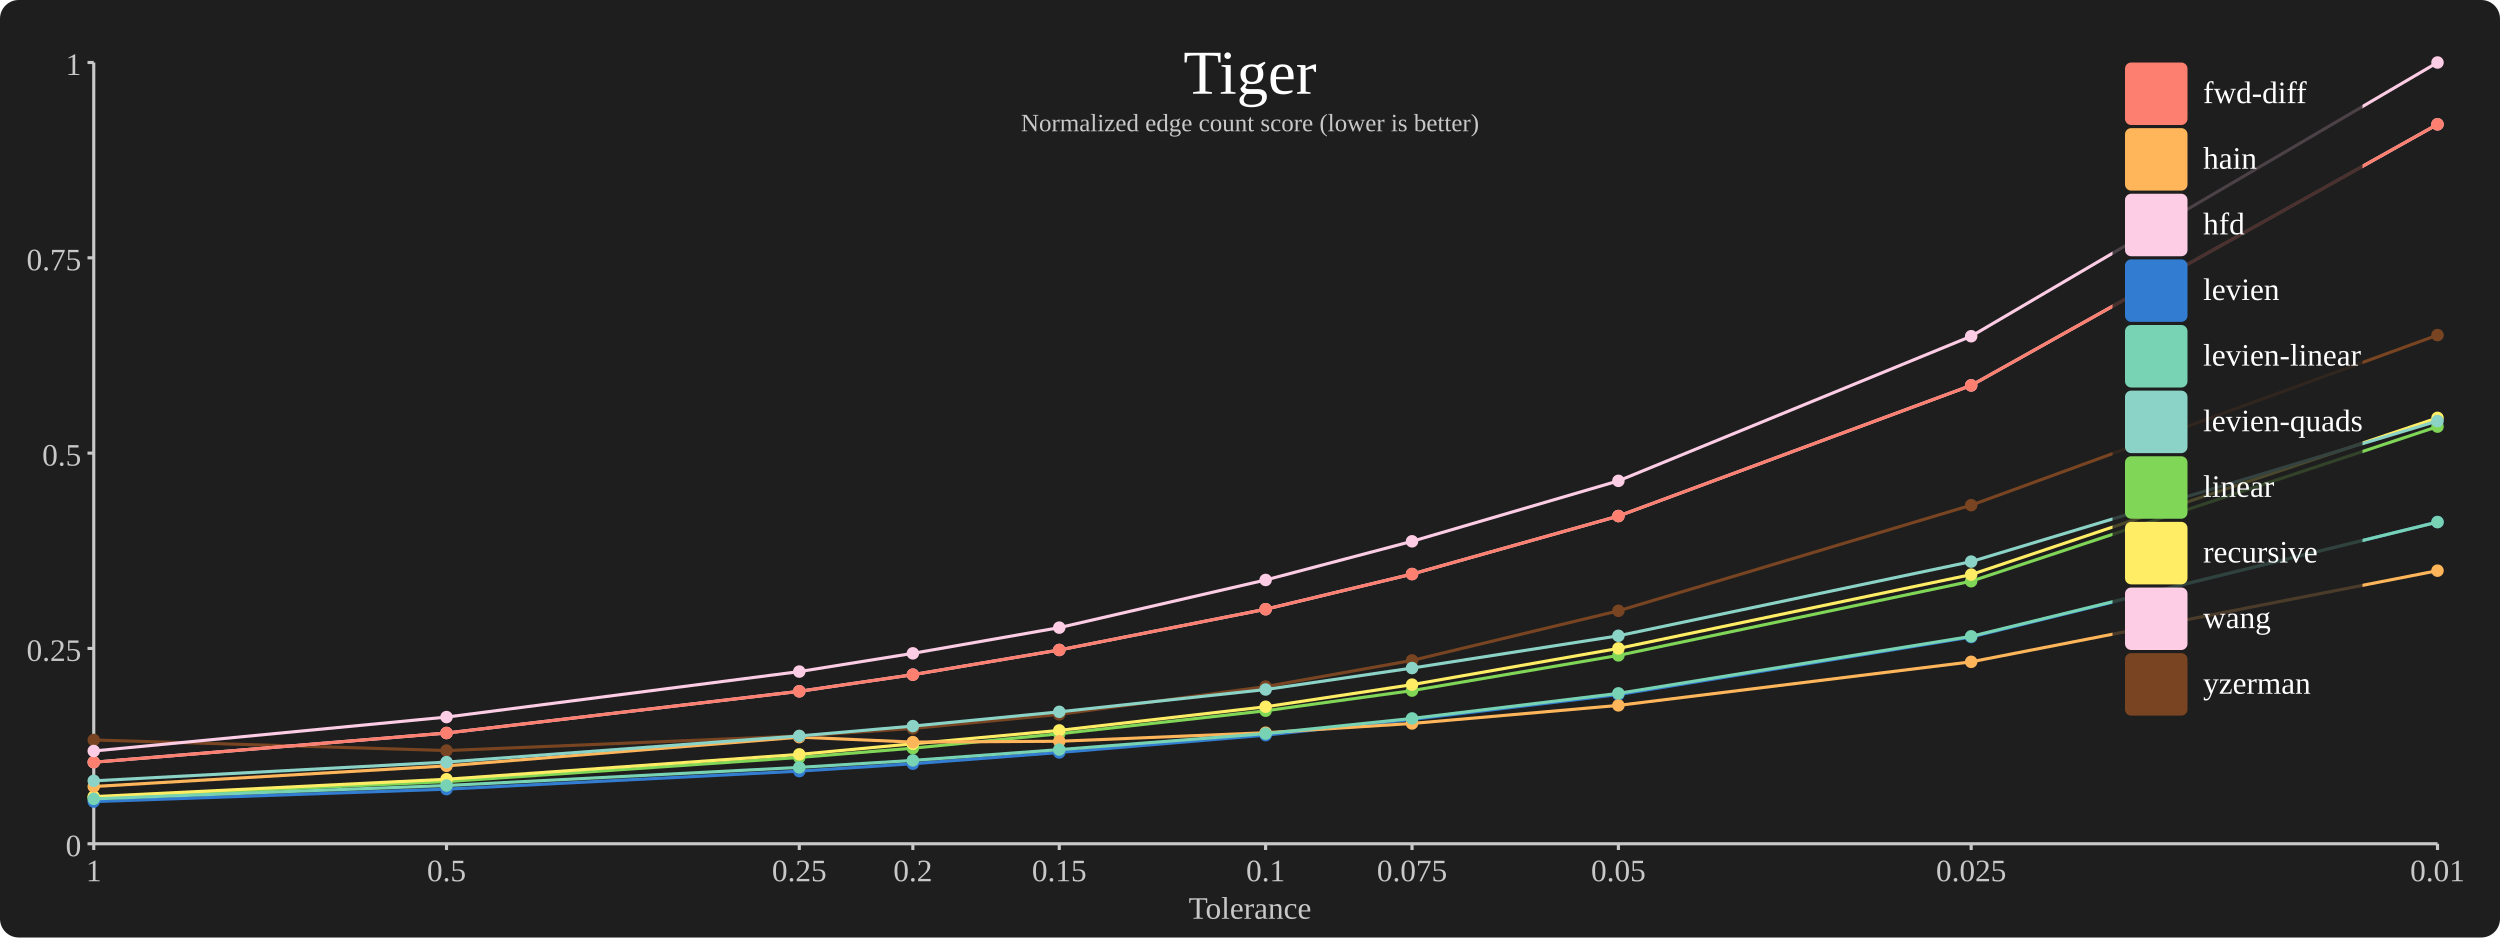
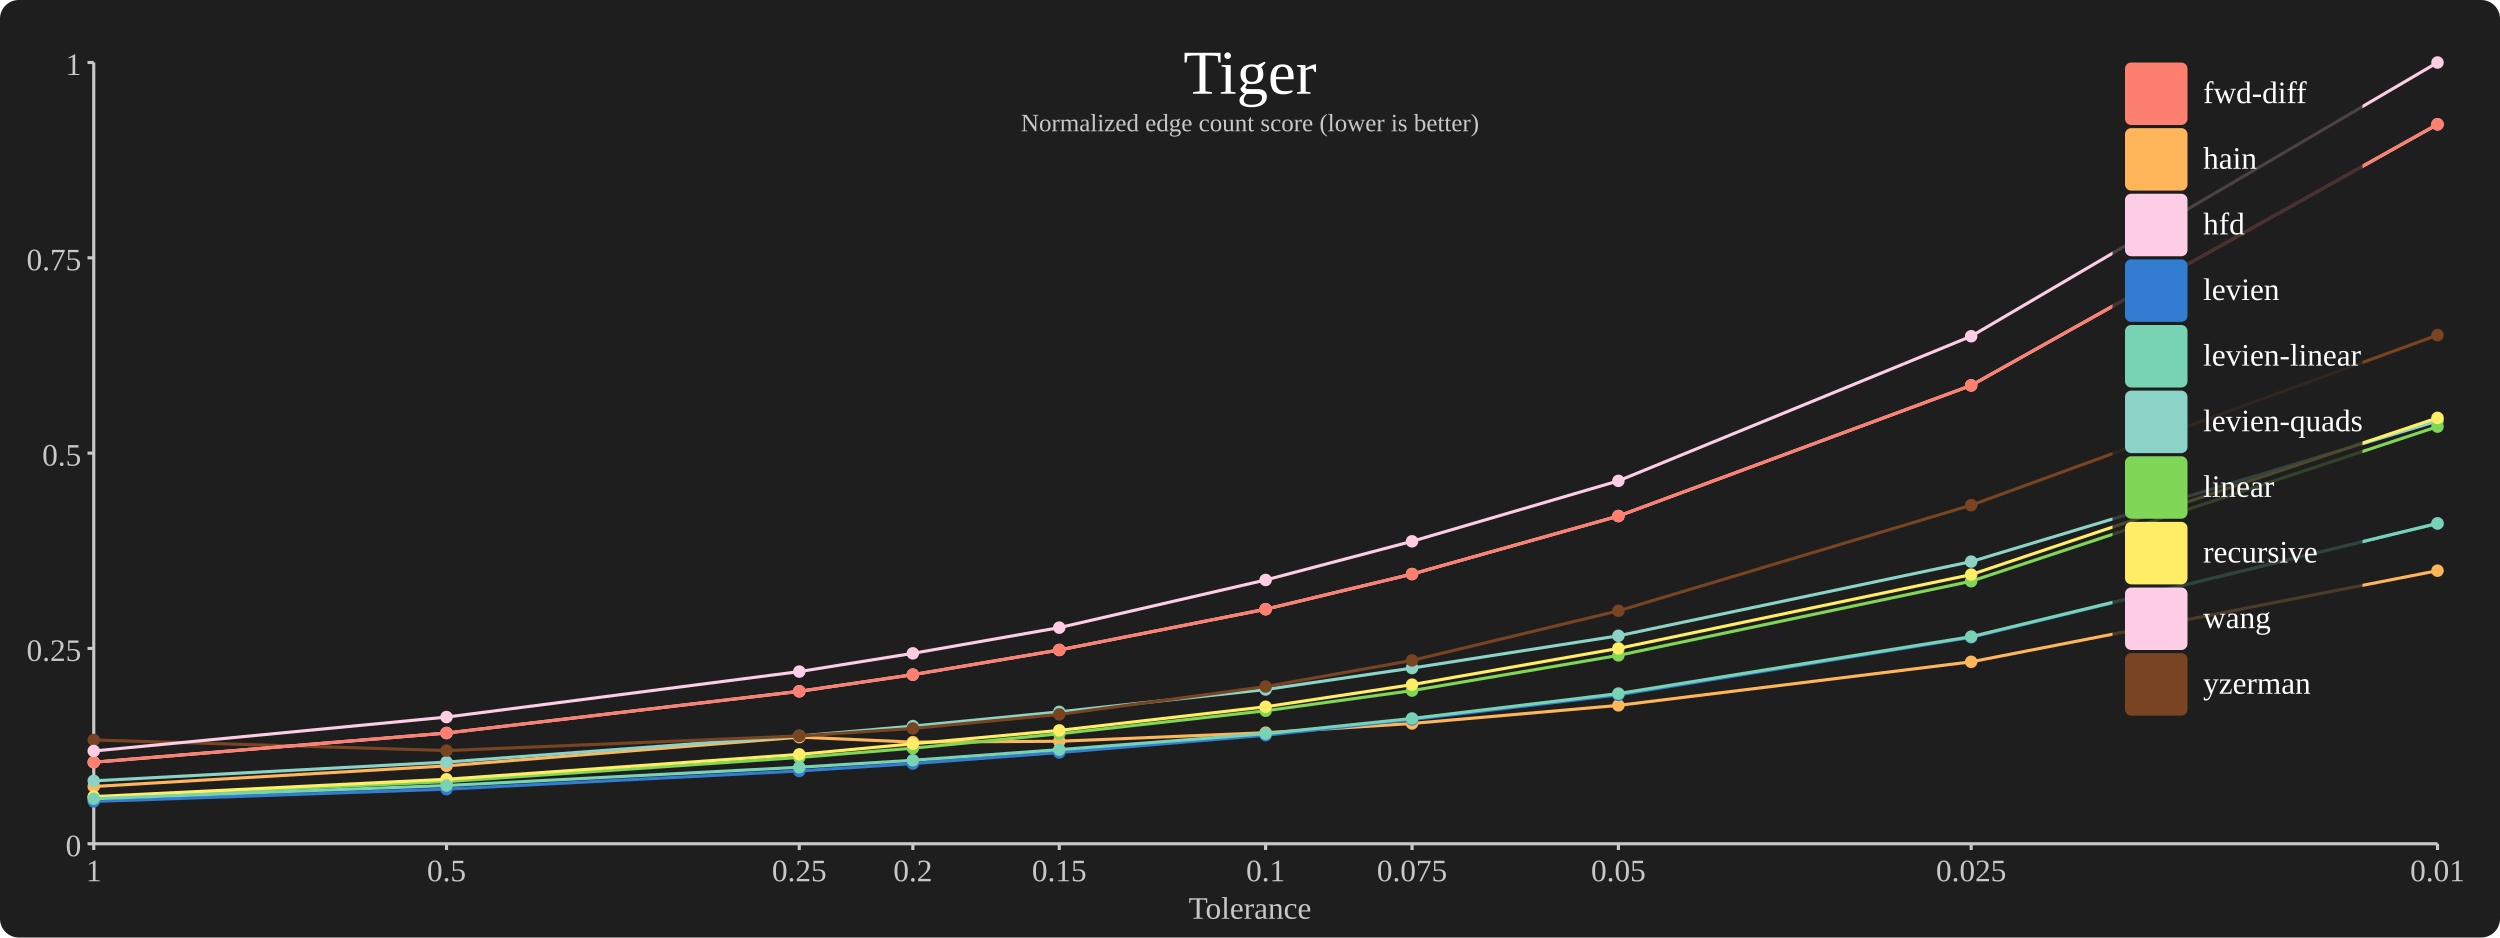
<svg xmlns="http://www.w3.org/2000/svg" viewBox="0 0 800 300">
  <rect x="0" y="0" width="800" height="300" ry="6" style="fill:rgb(30,30,30);stroke:none;fill-opacity:1;stroke-opacity:1;" />
  <path d="M 30 20 L 30 270" style="stroke:rgb(200,200,200);stroke-width:1" />
  <path d="M 30 270 L 780 270" style="stroke:rgb(200,200,200);stroke-width:1" />
  <path d="M 780 270 L 780 272" style="stroke:rgb(200,200,200);stroke-width:1" />
  <text x="780" y="282" style="font-size:10px;fill:rgb(200,200,200);text-anchor:middle;text-align:center;"> 0.01 </text>
  <path d="M 630.772 270 L 630.772 272" style="stroke:rgb(200,200,200);stroke-width:1" />
  <text x="630.772" y="282" style="font-size:10px;fill:rgb(200,200,200);text-anchor:middle;text-align:center;"> 0.025 </text>
  <path d="M 517.886 270 L 517.886 272" style="stroke:rgb(200,200,200);stroke-width:1" />
  <text x="517.886" y="282" style="font-size:10px;fill:rgb(200,200,200);text-anchor:middle;text-align:center;"> 0.05 </text>
  <path d="M 451.852 270 L 451.852 272" style="stroke:rgb(200,200,200);stroke-width:1" />
  <text x="451.852" y="282" style="font-size:10px;fill:rgb(200,200,200);text-anchor:middle;text-align:center;"> 0.075 </text>
  <path d="M 405 270 L 405 272" style="stroke:rgb(200,200,200);stroke-width:1" />
  <text x="405" y="282" style="font-size:10px;fill:rgb(200,200,200);text-anchor:middle;text-align:center;"> 0.1 </text>
  <path d="M 338.966 270 L 338.966 272" style="stroke:rgb(200,200,200);stroke-width:1" />
  <text x="338.966" y="282" style="font-size:10px;fill:rgb(200,200,200);text-anchor:middle;text-align:center;"> 0.15 </text>
  <path d="M 292.114 270 L 292.114 272" style="stroke:rgb(200,200,200);stroke-width:1" />
  <text x="292.114" y="282" style="font-size:10px;fill:rgb(200,200,200);text-anchor:middle;text-align:center;"> 0.2 </text>
  <path d="M 255.773 270 L 255.773 272" style="stroke:rgb(200,200,200);stroke-width:1" />
  <text x="255.773" y="282" style="font-size:10px;fill:rgb(200,200,200);text-anchor:middle;text-align:center;"> 0.25 </text>
  <path d="M 142.886 270 L 142.886 272" style="stroke:rgb(200,200,200);stroke-width:1" />
  <text x="142.886" y="282" style="font-size:10px;fill:rgb(200,200,200);text-anchor:middle;text-align:center;"> 0.5 </text>
  <path d="M 30 270 L 30 272" style="stroke:rgb(200,200,200);stroke-width:1" />
  <text x="30" y="282" style="font-size:10px;fill:rgb(200,200,200);text-anchor:middle;text-align:center;"> 1 </text>
  <path d="M 28 270 L 30 270" style="stroke:rgb(200,200,200);stroke-width:1" />
  <text x="26" y="274" style="font-size:10px;fill:rgb(200,200,200);text-anchor:end;text-align:right;"> 0 </text>
  <path d="M 28 207.5 L 30 207.5" style="stroke:rgb(200,200,200);stroke-width:1" />
  <text x="26" y="211.5" style="font-size:10px;fill:rgb(200,200,200);text-anchor:end;text-align:right;"> 0.25 </text>
  <path d="M 28 145 L 30 145" style="stroke:rgb(200,200,200);stroke-width:1" />
  <text x="26" y="149" style="font-size:10px;fill:rgb(200,200,200);text-anchor:end;text-align:right;"> 0.5 </text>
  <path d="M 28 82.5 L 30 82.5" style="stroke:rgb(200,200,200);stroke-width:1" />
  <text x="26" y="86.5" style="font-size:10px;fill:rgb(200,200,200);text-anchor:end;text-align:right;"> 0.75 </text>
  <path d="M 28 20 L 30 20" style="stroke:rgb(200,200,200);stroke-width:1" />
  <text x="26" y="24" style="font-size:10px;fill:rgb(200,200,200);text-anchor:end;text-align:right;"> 1 </text>
  <text x="400" y="294" style="font-size:10px;fill:rgb(200,200,200);text-anchor:middle;text-align:center;"> Tolerance </text>
-   <circle cx="780" cy="167.037" r="2" style="fill:rgb(50,125,209);stroke:none;fill-opacity:1;stroke-opacity:1;" />
-   <path d="M 780 167.037 L 630.772 203.853" style="stroke:rgb(50,125,209);stroke-width:1" />
-   <circle cx="630.772" cy="203.853" r="2" style="fill:rgb(50,125,209);stroke:none;fill-opacity:1;stroke-opacity:1;" />
-   <path d="M 630.772 203.853 L 517.886 222.27" style="stroke:rgb(50,125,209);stroke-width:1" />
-   <circle cx="517.886" cy="222.27" r="2" style="fill:rgb(50,125,209);stroke:none;fill-opacity:1;stroke-opacity:1;" />
-   <path d="M 517.886 222.27 L 451.852 230.215" style="stroke:rgb(50,125,209);stroke-width:1" />
-   <circle cx="451.852" cy="230.215" r="2" style="fill:rgb(50,125,209);stroke:none;fill-opacity:1;stroke-opacity:1;" />
-   <path d="M 451.852 230.215 L 405 235.245" style="stroke:rgb(50,125,209);stroke-width:1" />
-   <circle cx="405" cy="235.245" r="2" style="fill:rgb(50,125,209);stroke:none;fill-opacity:1;stroke-opacity:1;" />
-   <path d="M 405 235.245 L 338.966 240.785" style="stroke:rgb(50,125,209);stroke-width:1" />
-   <circle cx="338.966" cy="240.785" r="2" style="fill:rgb(50,125,209);stroke:none;fill-opacity:1;stroke-opacity:1;" />
-   <path d="M 338.966 240.785 L 292.114 244.393" style="stroke:rgb(50,125,209);stroke-width:1" />
-   <circle cx="292.114" cy="244.393" r="2" style="fill:rgb(50,125,209);stroke:none;fill-opacity:1;stroke-opacity:1;" />
-   <path d="M 292.114 244.393 L 255.773 246.757" style="stroke:rgb(50,125,209);stroke-width:1" />
-   <circle cx="255.773" cy="246.757" r="2" style="fill:rgb(50,125,209);stroke:none;fill-opacity:1;stroke-opacity:1;" />
-   <path d="M 255.773 246.757 L 142.886 252.528" style="stroke:rgb(50,125,209);stroke-width:1" />
-   <circle cx="142.886" cy="252.528" r="2" style="fill:rgb(50,125,209);stroke:none;fill-opacity:1;stroke-opacity:1;" />
-   <path d="M 142.886 252.528 L 30 256.502" style="stroke:rgb(50,125,209);stroke-width:1" />
-   <circle cx="30" cy="256.502" r="2" style="fill:rgb(50,125,209);stroke:none;fill-opacity:1;stroke-opacity:1;" />
+   <circle cx="780" cy="182.615" r="2" style="fill:rgb(255,181,90);stroke:none;fill-opacity:1;stroke-opacity:1;" />
+   <path d="M 780 182.615 L 630.772 211.782" style="stroke:rgb(255,181,90);stroke-width:1" />
+   <circle cx="630.772" cy="211.782" r="2" style="fill:rgb(255,181,90);stroke:none;fill-opacity:1;stroke-opacity:1;" />
+   <path d="M 630.772 211.782 L 517.886 225.72" style="stroke:rgb(255,181,90);stroke-width:1" />
+   <circle cx="517.886" cy="225.72" r="2" style="fill:rgb(255,181,90);stroke:none;fill-opacity:1;stroke-opacity:1;" />
+   <path d="M 517.886 225.72 L 451.852 231.507" style="stroke:rgb(255,181,90);stroke-width:1" />
+   <circle cx="451.852" cy="231.507" r="2" style="fill:rgb(255,181,90);stroke:none;fill-opacity:1;stroke-opacity:1;" />
+   <path d="M 451.852 231.507 L 405 234.465" style="stroke:rgb(255,181,90);stroke-width:1" />
+   <circle cx="405" cy="234.465" r="2" style="fill:rgb(255,181,90);stroke:none;fill-opacity:1;stroke-opacity:1;" />
+   <path d="M 405 234.465 L 338.966 237.202" style="stroke:rgb(255,181,90);stroke-width:1" />
+   <circle cx="338.966" cy="237.202" r="2" style="fill:rgb(255,181,90);stroke:none;fill-opacity:1;stroke-opacity:1;" />
+   <path d="M 338.966 237.202 L 292.114 237.472" style="stroke:rgb(255,181,90);stroke-width:1" />
+   <circle cx="292.114" cy="237.472" r="2" style="fill:rgb(255,181,90);stroke:none;fill-opacity:1;stroke-opacity:1;" />
+   <path d="M 292.114 237.472 L 255.773 235.893" style="stroke:rgb(255,181,90);stroke-width:1" />
+   <circle cx="255.773" cy="235.893" r="2" style="fill:rgb(255,181,90);stroke:none;fill-opacity:1;stroke-opacity:1;" />
+   <path d="M 255.773 235.893 L 142.886 245.072" style="stroke:rgb(255,181,90);stroke-width:1" />
+   <circle cx="142.886" cy="245.072" r="2" style="fill:rgb(255,181,90);stroke:none;fill-opacity:1;stroke-opacity:1;" />
+   <path d="M 142.886 245.072 L 30 251.683" style="stroke:rgb(255,181,90);stroke-width:1" />
+   <circle cx="30" cy="251.683" r="2" style="fill:rgb(255,181,90);stroke:none;fill-opacity:1;stroke-opacity:1;" />
+   <circle cx="780" cy="167.47" r="2" style="fill:rgb(50,125,209);stroke:none;fill-opacity:1;stroke-opacity:1;" />
+   <path d="M 780 167.47 L 630.772 203.948" style="stroke:rgb(50,125,209);stroke-width:1" />
+   <circle cx="630.772" cy="203.948" r="2" style="fill:rgb(50,125,209);stroke:none;fill-opacity:1;stroke-opacity:1;" />
+   <path d="M 630.772 203.948 L 517.886 222.365" style="stroke:rgb(50,125,209);stroke-width:1" />
+   <circle cx="517.886" cy="222.365" r="2" style="fill:rgb(50,125,209);stroke:none;fill-opacity:1;stroke-opacity:1;" />
+   <path d="M 517.886 222.365 L 451.852 230.23" style="stroke:rgb(50,125,209);stroke-width:1" />
+   <circle cx="451.852" cy="230.23" r="2" style="fill:rgb(50,125,209);stroke:none;fill-opacity:1;stroke-opacity:1;" />
+   <path d="M 451.852 230.23 L 405 235.268" style="stroke:rgb(50,125,209);stroke-width:1" />
+   <circle cx="405" cy="235.268" r="2" style="fill:rgb(50,125,209);stroke:none;fill-opacity:1;stroke-opacity:1;" />
+   <path d="M 405 235.268 L 338.966 240.798" style="stroke:rgb(50,125,209);stroke-width:1" />
+   <circle cx="338.966" cy="240.798" r="2" style="fill:rgb(50,125,209);stroke:none;fill-opacity:1;stroke-opacity:1;" />
+   <path d="M 338.966 240.798 L 292.114 244.338" style="stroke:rgb(50,125,209);stroke-width:1" />
+   <circle cx="292.114" cy="244.338" r="2" style="fill:rgb(50,125,209);stroke:none;fill-opacity:1;stroke-opacity:1;" />
+   <path d="M 292.114 244.338 L 255.773 246.705" style="stroke:rgb(50,125,209);stroke-width:1" />
+   <circle cx="255.773" cy="246.705" r="2" style="fill:rgb(50,125,209);stroke:none;fill-opacity:1;stroke-opacity:1;" />
+   <path d="M 255.773 246.705 L 142.886 252.525" style="stroke:rgb(50,125,209);stroke-width:1" />
+   <circle cx="142.886" cy="252.525" r="2" style="fill:rgb(50,125,209);stroke:none;fill-opacity:1;stroke-opacity:1;" />
+   <path d="M 142.886 252.525 L 30 256.452" style="stroke:rgb(50,125,209);stroke-width:1" />
+   <circle cx="30" cy="256.452" r="2" style="fill:rgb(50,125,209);stroke:none;fill-opacity:1;stroke-opacity:1;" />
+   <circle cx="780" cy="134.73" r="2" style="fill:rgb(139,211,199);stroke:none;fill-opacity:1;stroke-opacity:1;" />
+   <path d="M 780 134.73 L 630.772 179.713" style="stroke:rgb(139,211,199);stroke-width:1" />
+   <circle cx="630.772" cy="179.713" r="2" style="fill:rgb(139,211,199);stroke:none;fill-opacity:1;stroke-opacity:1;" />
+   <path d="M 630.772 179.713 L 517.886 203.452" style="stroke:rgb(139,211,199);stroke-width:1" />
+   <circle cx="517.886" cy="203.452" r="2" style="fill:rgb(139,211,199);stroke:none;fill-opacity:1;stroke-opacity:1;" />
+   <path d="M 517.886 203.452 L 451.852 213.78" style="stroke:rgb(139,211,199);stroke-width:1" />
+   <circle cx="451.852" cy="213.78" r="2" style="fill:rgb(139,211,199);stroke:none;fill-opacity:1;stroke-opacity:1;" />
+   <path d="M 451.852 213.78 L 405 220.647" style="stroke:rgb(139,211,199);stroke-width:1" />
+   <circle cx="405" cy="220.647" r="2" style="fill:rgb(139,211,199);stroke:none;fill-opacity:1;stroke-opacity:1;" />
+   <path d="M 405 220.647 L 338.966 227.785" style="stroke:rgb(139,211,199);stroke-width:1" />
+   <circle cx="338.966" cy="227.785" r="2" style="fill:rgb(139,211,199);stroke:none;fill-opacity:1;stroke-opacity:1;" />
+   <path d="M 338.966 227.785 L 292.114 232.345" style="stroke:rgb(139,211,199);stroke-width:1" />
+   <circle cx="292.114" cy="232.345" r="2" style="fill:rgb(139,211,199);stroke:none;fill-opacity:1;stroke-opacity:1;" />
+   <path d="M 292.114 232.345 L 255.773 235.502" style="stroke:rgb(139,211,199);stroke-width:1" />
+   <circle cx="255.773" cy="235.502" r="2" style="fill:rgb(139,211,199);stroke:none;fill-opacity:1;stroke-opacity:1;" />
+   <path d="M 255.773 235.502 L 142.886 243.863" style="stroke:rgb(139,211,199);stroke-width:1" />
+   <circle cx="142.886" cy="243.863" r="2" style="fill:rgb(139,211,199);stroke:none;fill-opacity:1;stroke-opacity:1;" />
+   <path d="M 142.886 243.863 L 30 249.865" style="stroke:rgb(139,211,199);stroke-width:1" />
+   <circle cx="30" cy="249.865" r="2" style="fill:rgb(139,211,199);stroke:none;fill-opacity:1;stroke-opacity:1;" />
+   <circle cx="780" cy="107.233" r="2" style="fill:rgb(120,68,33);stroke:none;fill-opacity:1;stroke-opacity:1;" />
+   <path d="M 780 107.233 L 630.772 161.66" style="stroke:rgb(120,68,33);stroke-width:1" />
+   <circle cx="630.772" cy="161.66" r="2" style="fill:rgb(120,68,33);stroke:none;fill-opacity:1;stroke-opacity:1;" />
+   <path d="M 630.772 161.66 L 517.886 195.46" style="stroke:rgb(120,68,33);stroke-width:1" />
+   <circle cx="517.886" cy="195.46" r="2" style="fill:rgb(120,68,33);stroke:none;fill-opacity:1;stroke-opacity:1;" />
+   <path d="M 517.886 195.46 L 451.852 211.333" style="stroke:rgb(120,68,33);stroke-width:1" />
+   <circle cx="451.852" cy="211.333" r="2" style="fill:rgb(120,68,33);stroke:none;fill-opacity:1;stroke-opacity:1;" />
+   <path d="M 451.852 211.333 L 405 219.7" style="stroke:rgb(120,68,33);stroke-width:1" />
+   <circle cx="405" cy="219.7" r="2" style="fill:rgb(120,68,33);stroke:none;fill-opacity:1;stroke-opacity:1;" />
+   <path d="M 405 219.7 L 338.966 228.597" style="stroke:rgb(120,68,33);stroke-width:1" />
+   <circle cx="338.966" cy="228.597" r="2" style="fill:rgb(120,68,33);stroke:none;fill-opacity:1;stroke-opacity:1;" />
+   <path d="M 338.966 228.597 L 292.114 233.1" style="stroke:rgb(120,68,33);stroke-width:1" />
+   <circle cx="292.114" cy="233.1" r="2" style="fill:rgb(120,68,33);stroke:none;fill-opacity:1;stroke-opacity:1;" />
+   <path d="M 292.114 233.1 L 255.773 235.502" style="stroke:rgb(120,68,33);stroke-width:1" />
+   <circle cx="255.773" cy="235.502" r="2" style="fill:rgb(120,68,33);stroke:none;fill-opacity:1;stroke-opacity:1;" />
+   <path d="M 255.773 235.502 L 142.886 240.18" style="stroke:rgb(120,68,33);stroke-width:1" />
+   <circle cx="142.886" cy="240.18" r="2" style="fill:rgb(120,68,33);stroke:none;fill-opacity:1;stroke-opacity:1;" />
+   <path d="M 142.886 240.18 L 30 236.795" style="stroke:rgb(120,68,33);stroke-width:1" />
+   <circle cx="30" cy="236.795" r="2" style="fill:rgb(120,68,33);stroke:none;fill-opacity:1;stroke-opacity:1;" />
+   <circle cx="780" cy="39.78" r="2" style="fill:rgb(253,204,229);stroke:none;fill-opacity:1;stroke-opacity:1;" />
+   <path d="M 780 39.78 L 630.772 123.333" style="stroke:rgb(253,204,229);stroke-width:1" />
+   <circle cx="630.772" cy="123.333" r="2" style="fill:rgb(253,204,229);stroke:none;fill-opacity:1;stroke-opacity:1;" />
+   <path d="M 630.772 123.333 L 517.886 165.135" style="stroke:rgb(253,204,229);stroke-width:1" />
+   <circle cx="517.886" cy="165.135" r="2" style="fill:rgb(253,204,229);stroke:none;fill-opacity:1;stroke-opacity:1;" />
+   <path d="M 517.886 165.135 L 451.852 183.698" style="stroke:rgb(253,204,229);stroke-width:1" />
+   <circle cx="451.852" cy="183.698" r="2" style="fill:rgb(253,204,229);stroke:none;fill-opacity:1;stroke-opacity:1;" />
+   <path d="M 451.852 183.698 L 405 194.948" style="stroke:rgb(253,204,229);stroke-width:1" />
+   <circle cx="405" cy="194.948" r="2" style="fill:rgb(253,204,229);stroke:none;fill-opacity:1;stroke-opacity:1;" />
+   <path d="M 405 194.948 L 338.966 207.988" style="stroke:rgb(253,204,229);stroke-width:1" />
+   <circle cx="338.966" cy="207.988" r="2" style="fill:rgb(253,204,229);stroke:none;fill-opacity:1;stroke-opacity:1;" />
+   <path d="M 338.966 207.988 L 292.114 215.893" style="stroke:rgb(253,204,229);stroke-width:1" />
+   <circle cx="292.114" cy="215.893" r="2" style="fill:rgb(253,204,229);stroke:none;fill-opacity:1;stroke-opacity:1;" />
+   <path d="M 292.114 215.893 L 255.773 221.215" style="stroke:rgb(253,204,229);stroke-width:1" />
+   <circle cx="255.773" cy="221.215" r="2" style="fill:rgb(253,204,229);stroke:none;fill-opacity:1;stroke-opacity:1;" />
+   <path d="M 255.773 221.215 L 142.886 234.562" style="stroke:rgb(253,204,229);stroke-width:1" />
+   <circle cx="142.886" cy="234.562" r="2" style="fill:rgb(253,204,229);stroke:none;fill-opacity:1;stroke-opacity:1;" />
+   <path d="M 142.886 234.562 L 30 243.91" style="stroke:rgb(253,204,229);stroke-width:1" />
+   <circle cx="30" cy="243.91" r="2" style="fill:rgb(253,204,229);stroke:none;fill-opacity:1;stroke-opacity:1;" />
  <circle cx="780" cy="136.515" r="2" style="fill:rgb(128,214,87);stroke:none;fill-opacity:1;stroke-opacity:1;" />
  <path d="M 780 136.515 L 630.772 185.99" style="stroke:rgb(128,214,87);stroke-width:1" />
  <circle cx="630.772" cy="185.99" r="2" style="fill:rgb(128,214,87);stroke:none;fill-opacity:1;stroke-opacity:1;" />
  <path d="M 630.772 185.99 L 517.886 209.722" style="stroke:rgb(128,214,87);stroke-width:1" />
  <circle cx="517.886" cy="209.722" r="2" style="fill:rgb(128,214,87);stroke:none;fill-opacity:1;stroke-opacity:1;" />
  <path d="M 517.886 209.722 L 451.852 220.995" style="stroke:rgb(128,214,87);stroke-width:1" />
  <circle cx="451.852" cy="220.995" r="2" style="fill:rgb(128,214,87);stroke:none;fill-opacity:1;stroke-opacity:1;" />
  <path d="M 451.852 220.995 L 405 227.438" style="stroke:rgb(128,214,87);stroke-width:1" />
  <circle cx="405" cy="227.438" r="2" style="fill:rgb(128,214,87);stroke:none;fill-opacity:1;stroke-opacity:1;" />
  <path d="M 405 227.438 L 338.966 234.803" style="stroke:rgb(128,214,87);stroke-width:1" />
  <circle cx="338.966" cy="234.803" r="2" style="fill:rgb(128,214,87);stroke:none;fill-opacity:1;stroke-opacity:1;" />
  <path d="M 338.966 234.803 L 292.114 239.412" style="stroke:rgb(128,214,87);stroke-width:1" />
  <circle cx="292.114" cy="239.412" r="2" style="fill:rgb(128,214,87);stroke:none;fill-opacity:1;stroke-opacity:1;" />
  <path d="M 292.114 239.412 L 255.773 242.377" style="stroke:rgb(128,214,87);stroke-width:1" />
  <circle cx="255.773" cy="242.377" r="2" style="fill:rgb(128,214,87);stroke:none;fill-opacity:1;stroke-opacity:1;" />
  <path d="M 255.773 242.377 L 142.886 250.097" style="stroke:rgb(128,214,87);stroke-width:1" />
  <circle cx="142.886" cy="250.097" r="2" style="fill:rgb(128,214,87);stroke:none;fill-opacity:1;stroke-opacity:1;" />
  <path d="M 142.886 250.097 L 30 255.2" style="stroke:rgb(128,214,87);stroke-width:1" />
  <circle cx="30" cy="255.2" r="2" style="fill:rgb(128,214,87);stroke:none;fill-opacity:1;stroke-opacity:1;" />
  <circle cx="780" cy="133.718" r="2" style="fill:rgb(255,238,101);stroke:none;fill-opacity:1;stroke-opacity:1;" />
  <path d="M 780 133.718 L 630.772 183.87" style="stroke:rgb(255,238,101);stroke-width:1" />
  <circle cx="630.772" cy="183.87" r="2" style="fill:rgb(255,238,101);stroke:none;fill-opacity:1;stroke-opacity:1;" />
  <path d="M 630.772 183.87 L 517.886 207.488" style="stroke:rgb(255,238,101);stroke-width:1" />
  <circle cx="517.886" cy="207.488" r="2" style="fill:rgb(255,238,101);stroke:none;fill-opacity:1;stroke-opacity:1;" />
  <path d="M 517.886 207.488 L 451.852 219.085" style="stroke:rgb(255,238,101);stroke-width:1" />
  <circle cx="451.852" cy="219.085" r="2" style="fill:rgb(255,238,101);stroke:none;fill-opacity:1;stroke-opacity:1;" />
  <path d="M 451.852 219.085 L 405 226.165" style="stroke:rgb(255,238,101);stroke-width:1" />
  <circle cx="405" cy="226.165" r="2" style="fill:rgb(255,238,101);stroke:none;fill-opacity:1;stroke-opacity:1;" />
  <path d="M 405 226.165 L 338.966 233.725" style="stroke:rgb(255,238,101);stroke-width:1" />
  <circle cx="338.966" cy="233.725" r="2" style="fill:rgb(255,238,101);stroke:none;fill-opacity:1;stroke-opacity:1;" />
  <path d="M 338.966 233.725 L 292.114 238.005" style="stroke:rgb(255,238,101);stroke-width:1" />
  <circle cx="292.114" cy="238.005" r="2" style="fill:rgb(255,238,101);stroke:none;fill-opacity:1;stroke-opacity:1;" />
  <path d="M 292.114 238.005 L 255.773 241.397" style="stroke:rgb(255,238,101);stroke-width:1" />
  <circle cx="255.773" cy="241.397" r="2" style="fill:rgb(255,238,101);stroke:none;fill-opacity:1;stroke-opacity:1;" />
  <path d="M 255.773 241.397 L 142.886 249.357" style="stroke:rgb(255,238,101);stroke-width:1" />
  <circle cx="142.886" cy="249.357" r="2" style="fill:rgb(255,238,101);stroke:none;fill-opacity:1;stroke-opacity:1;" />
  <path d="M 142.886 249.357 L 30 254.917" style="stroke:rgb(255,238,101);stroke-width:1" />
  <circle cx="30" cy="254.917" r="2" style="fill:rgb(255,238,101);stroke:none;fill-opacity:1;stroke-opacity:1;" />
-   <circle cx="780" cy="182.615" r="2" style="fill:rgb(255,181,90);stroke:none;fill-opacity:1;stroke-opacity:1;" />
-   <path d="M 780 182.615 L 630.772 211.782" style="stroke:rgb(255,181,90);stroke-width:1" />
-   <circle cx="630.772" cy="211.782" r="2" style="fill:rgb(255,181,90);stroke:none;fill-opacity:1;stroke-opacity:1;" />
-   <path d="M 630.772 211.782 L 517.886 225.72" style="stroke:rgb(255,181,90);stroke-width:1" />
-   <circle cx="517.886" cy="225.72" r="2" style="fill:rgb(255,181,90);stroke:none;fill-opacity:1;stroke-opacity:1;" />
-   <path d="M 517.886 225.72 L 451.852 231.507" style="stroke:rgb(255,181,90);stroke-width:1" />
-   <circle cx="451.852" cy="231.507" r="2" style="fill:rgb(255,181,90);stroke:none;fill-opacity:1;stroke-opacity:1;" />
-   <path d="M 451.852 231.507 L 405 234.465" style="stroke:rgb(255,181,90);stroke-width:1" />
-   <circle cx="405" cy="234.465" r="2" style="fill:rgb(255,181,90);stroke:none;fill-opacity:1;stroke-opacity:1;" />
-   <path d="M 405 234.465 L 338.966 237.202" style="stroke:rgb(255,181,90);stroke-width:1" />
-   <circle cx="338.966" cy="237.202" r="2" style="fill:rgb(255,181,90);stroke:none;fill-opacity:1;stroke-opacity:1;" />
-   <path d="M 338.966 237.202 L 292.114 237.472" style="stroke:rgb(255,181,90);stroke-width:1" />
-   <circle cx="292.114" cy="237.472" r="2" style="fill:rgb(255,181,90);stroke:none;fill-opacity:1;stroke-opacity:1;" />
-   <path d="M 292.114 237.472 L 255.773 235.893" style="stroke:rgb(255,181,90);stroke-width:1" />
-   <circle cx="255.773" cy="235.893" r="2" style="fill:rgb(255,181,90);stroke:none;fill-opacity:1;stroke-opacity:1;" />
-   <path d="M 255.773 235.893 L 142.886 245.072" style="stroke:rgb(255,181,90);stroke-width:1" />
-   <circle cx="142.886" cy="245.072" r="2" style="fill:rgb(255,181,90);stroke:none;fill-opacity:1;stroke-opacity:1;" />
-   <path d="M 142.886 245.072 L 30 251.683" style="stroke:rgb(255,181,90);stroke-width:1" />
-   <circle cx="30" cy="251.683" r="2" style="fill:rgb(255,181,90);stroke:none;fill-opacity:1;stroke-opacity:1;" />
-   <circle cx="780" cy="107.233" r="2" style="fill:rgb(120,68,33);stroke:none;fill-opacity:1;stroke-opacity:1;" />
-   <path d="M 780 107.233 L 630.772 161.66" style="stroke:rgb(120,68,33);stroke-width:1" />
-   <circle cx="630.772" cy="161.66" r="2" style="fill:rgb(120,68,33);stroke:none;fill-opacity:1;stroke-opacity:1;" />
-   <path d="M 630.772 161.66 L 517.886 195.46" style="stroke:rgb(120,68,33);stroke-width:1" />
-   <circle cx="517.886" cy="195.46" r="2" style="fill:rgb(120,68,33);stroke:none;fill-opacity:1;stroke-opacity:1;" />
-   <path d="M 517.886 195.46 L 451.852 211.333" style="stroke:rgb(120,68,33);stroke-width:1" />
-   <circle cx="451.852" cy="211.333" r="2" style="fill:rgb(120,68,33);stroke:none;fill-opacity:1;stroke-opacity:1;" />
-   <path d="M 451.852 211.333 L 405 219.7" style="stroke:rgb(120,68,33);stroke-width:1" />
-   <circle cx="405" cy="219.7" r="2" style="fill:rgb(120,68,33);stroke:none;fill-opacity:1;stroke-opacity:1;" />
-   <path d="M 405 219.7 L 338.966 228.597" style="stroke:rgb(120,68,33);stroke-width:1" />
-   <circle cx="338.966" cy="228.597" r="2" style="fill:rgb(120,68,33);stroke:none;fill-opacity:1;stroke-opacity:1;" />
-   <path d="M 338.966 228.597 L 292.114 233.1" style="stroke:rgb(120,68,33);stroke-width:1" />
-   <circle cx="292.114" cy="233.1" r="2" style="fill:rgb(120,68,33);stroke:none;fill-opacity:1;stroke-opacity:1;" />
-   <path d="M 292.114 233.1 L 255.773 235.502" style="stroke:rgb(120,68,33);stroke-width:1" />
-   <circle cx="255.773" cy="235.502" r="2" style="fill:rgb(120,68,33);stroke:none;fill-opacity:1;stroke-opacity:1;" />
-   <path d="M 255.773 235.502 L 142.886 240.18" style="stroke:rgb(120,68,33);stroke-width:1" />
-   <circle cx="142.886" cy="240.18" r="2" style="fill:rgb(120,68,33);stroke:none;fill-opacity:1;stroke-opacity:1;" />
-   <path d="M 142.886 240.18 L 30 236.795" style="stroke:rgb(120,68,33);stroke-width:1" />
-   <circle cx="30" cy="236.795" r="2" style="fill:rgb(120,68,33);stroke:none;fill-opacity:1;stroke-opacity:1;" />
-   <circle cx="780" cy="134.73" r="2" style="fill:rgb(139,211,199);stroke:none;fill-opacity:1;stroke-opacity:1;" />
-   <path d="M 780 134.73 L 630.772 179.713" style="stroke:rgb(139,211,199);stroke-width:1" />
-   <circle cx="630.772" cy="179.713" r="2" style="fill:rgb(139,211,199);stroke:none;fill-opacity:1;stroke-opacity:1;" />
-   <path d="M 630.772 179.713 L 517.886 203.452" style="stroke:rgb(139,211,199);stroke-width:1" />
-   <circle cx="517.886" cy="203.452" r="2" style="fill:rgb(139,211,199);stroke:none;fill-opacity:1;stroke-opacity:1;" />
-   <path d="M 517.886 203.452 L 451.852 213.78" style="stroke:rgb(139,211,199);stroke-width:1" />
-   <circle cx="451.852" cy="213.78" r="2" style="fill:rgb(139,211,199);stroke:none;fill-opacity:1;stroke-opacity:1;" />
-   <path d="M 451.852 213.78 L 405 220.647" style="stroke:rgb(139,211,199);stroke-width:1" />
-   <circle cx="405" cy="220.647" r="2" style="fill:rgb(139,211,199);stroke:none;fill-opacity:1;stroke-opacity:1;" />
-   <path d="M 405 220.647 L 338.966 227.785" style="stroke:rgb(139,211,199);stroke-width:1" />
-   <circle cx="338.966" cy="227.785" r="2" style="fill:rgb(139,211,199);stroke:none;fill-opacity:1;stroke-opacity:1;" />
-   <path d="M 338.966 227.785 L 292.114 232.345" style="stroke:rgb(139,211,199);stroke-width:1" />
-   <circle cx="292.114" cy="232.345" r="2" style="fill:rgb(139,211,199);stroke:none;fill-opacity:1;stroke-opacity:1;" />
-   <path d="M 292.114 232.345 L 255.773 235.502" style="stroke:rgb(139,211,199);stroke-width:1" />
-   <circle cx="255.773" cy="235.502" r="2" style="fill:rgb(139,211,199);stroke:none;fill-opacity:1;stroke-opacity:1;" />
-   <path d="M 255.773 235.502 L 142.886 243.863" style="stroke:rgb(139,211,199);stroke-width:1" />
-   <circle cx="142.886" cy="243.863" r="2" style="fill:rgb(139,211,199);stroke:none;fill-opacity:1;stroke-opacity:1;" />
-   <path d="M 142.886 243.863 L 30 249.865" style="stroke:rgb(139,211,199);stroke-width:1" />
-   <circle cx="30" cy="249.865" r="2" style="fill:rgb(139,211,199);stroke:none;fill-opacity:1;stroke-opacity:1;" />
-   <circle cx="780" cy="167.067" r="2" style="fill:rgb(119,211,179);stroke:none;fill-opacity:1;stroke-opacity:1;" />
-   <path d="M 780 167.067 L 630.772 203.63" style="stroke:rgb(119,211,179);stroke-width:1" />
-   <circle cx="630.772" cy="203.63" r="2" style="fill:rgb(119,211,179);stroke:none;fill-opacity:1;stroke-opacity:1;" />
-   <path d="M 630.772 203.63 L 517.886 221.875" style="stroke:rgb(119,211,179);stroke-width:1" />
-   <circle cx="517.886" cy="221.875" r="2" style="fill:rgb(119,211,179);stroke:none;fill-opacity:1;stroke-opacity:1;" />
-   <path d="M 517.886 221.875 L 451.852 229.9" style="stroke:rgb(119,211,179);stroke-width:1" />
-   <circle cx="451.852" cy="229.9" r="2" style="fill:rgb(119,211,179);stroke:none;fill-opacity:1;stroke-opacity:1;" />
-   <path d="M 451.852 229.9 L 405 234.745" style="stroke:rgb(119,211,179);stroke-width:1" />
-   <circle cx="405" cy="234.745" r="2" style="fill:rgb(119,211,179);stroke:none;fill-opacity:1;stroke-opacity:1;" />
-   <path d="M 405 234.745 L 338.966 239.875" style="stroke:rgb(119,211,179);stroke-width:1" />
-   <circle cx="338.966" cy="239.875" r="2" style="fill:rgb(119,211,179);stroke:none;fill-opacity:1;stroke-opacity:1;" />
-   <path d="M 338.966 239.875 L 292.114 243.327" style="stroke:rgb(119,211,179);stroke-width:1" />
-   <circle cx="292.114" cy="243.327" r="2" style="fill:rgb(119,211,179);stroke:none;fill-opacity:1;stroke-opacity:1;" />
-   <path d="M 292.114 243.327 L 255.773 245.56" style="stroke:rgb(119,211,179);stroke-width:1" />
-   <circle cx="255.773" cy="245.56" r="2" style="fill:rgb(119,211,179);stroke:none;fill-opacity:1;stroke-opacity:1;" />
-   <path d="M 255.773 245.56 L 142.886 251.365" style="stroke:rgb(119,211,179);stroke-width:1" />
-   <circle cx="142.886" cy="251.365" r="2" style="fill:rgb(119,211,179);stroke:none;fill-opacity:1;stroke-opacity:1;" />
-   <path d="M 142.886 251.365 L 30 255.635" style="stroke:rgb(119,211,179);stroke-width:1" />
-   <circle cx="30" cy="255.635" r="2" style="fill:rgb(119,211,179);stroke:none;fill-opacity:1;stroke-opacity:1;" />
-   <circle cx="780" cy="39.78" r="2" style="fill:rgb(253,204,229);stroke:none;fill-opacity:1;stroke-opacity:1;" />
-   <path d="M 780 39.78 L 630.772 123.333" style="stroke:rgb(253,204,229);stroke-width:1" />
-   <circle cx="630.772" cy="123.333" r="2" style="fill:rgb(253,204,229);stroke:none;fill-opacity:1;stroke-opacity:1;" />
-   <path d="M 630.772 123.333 L 517.886 165.135" style="stroke:rgb(253,204,229);stroke-width:1" />
-   <circle cx="517.886" cy="165.135" r="2" style="fill:rgb(253,204,229);stroke:none;fill-opacity:1;stroke-opacity:1;" />
-   <path d="M 517.886 165.135 L 451.852 183.698" style="stroke:rgb(253,204,229);stroke-width:1" />
-   <circle cx="451.852" cy="183.698" r="2" style="fill:rgb(253,204,229);stroke:none;fill-opacity:1;stroke-opacity:1;" />
-   <path d="M 451.852 183.698 L 405 194.948" style="stroke:rgb(253,204,229);stroke-width:1" />
-   <circle cx="405" cy="194.948" r="2" style="fill:rgb(253,204,229);stroke:none;fill-opacity:1;stroke-opacity:1;" />
-   <path d="M 405 194.948 L 338.966 207.988" style="stroke:rgb(253,204,229);stroke-width:1" />
-   <circle cx="338.966" cy="207.988" r="2" style="fill:rgb(253,204,229);stroke:none;fill-opacity:1;stroke-opacity:1;" />
-   <path d="M 338.966 207.988 L 292.114 215.893" style="stroke:rgb(253,204,229);stroke-width:1" />
-   <circle cx="292.114" cy="215.893" r="2" style="fill:rgb(253,204,229);stroke:none;fill-opacity:1;stroke-opacity:1;" />
-   <path d="M 292.114 215.893 L 255.773 221.215" style="stroke:rgb(253,204,229);stroke-width:1" />
-   <circle cx="255.773" cy="221.215" r="2" style="fill:rgb(253,204,229);stroke:none;fill-opacity:1;stroke-opacity:1;" />
-   <path d="M 255.773 221.215 L 142.886 234.562" style="stroke:rgb(253,204,229);stroke-width:1" />
-   <circle cx="142.886" cy="234.562" r="2" style="fill:rgb(253,204,229);stroke:none;fill-opacity:1;stroke-opacity:1;" />
-   <path d="M 142.886 234.562 L 30 243.91" style="stroke:rgb(253,204,229);stroke-width:1" />
-   <circle cx="30" cy="243.91" r="2" style="fill:rgb(253,204,229);stroke:none;fill-opacity:1;stroke-opacity:1;" />
  <circle cx="780" cy="39.78" r="2" style="fill:rgb(253,127,111);stroke:none;fill-opacity:1;stroke-opacity:1;" />
  <path d="M 780 39.78 L 630.772 123.333" style="stroke:rgb(253,127,111);stroke-width:1" />
  <circle cx="630.772" cy="123.333" r="2" style="fill:rgb(253,127,111);stroke:none;fill-opacity:1;stroke-opacity:1;" />
  <path d="M 630.772 123.333 L 517.886 165.135" style="stroke:rgb(253,127,111);stroke-width:1" />
  <circle cx="517.886" cy="165.135" r="2" style="fill:rgb(253,127,111);stroke:none;fill-opacity:1;stroke-opacity:1;" />
  <path d="M 517.886 165.135 L 451.852 183.698" style="stroke:rgb(253,127,111);stroke-width:1" />
  <circle cx="451.852" cy="183.698" r="2" style="fill:rgb(253,127,111);stroke:none;fill-opacity:1;stroke-opacity:1;" />
  <path d="M 451.852 183.698 L 405 194.948" style="stroke:rgb(253,127,111);stroke-width:1" />
  <circle cx="405" cy="194.948" r="2" style="fill:rgb(253,127,111);stroke:none;fill-opacity:1;stroke-opacity:1;" />
  <path d="M 405 194.948 L 338.966 207.988" style="stroke:rgb(253,127,111);stroke-width:1" />
  <circle cx="338.966" cy="207.988" r="2" style="fill:rgb(253,127,111);stroke:none;fill-opacity:1;stroke-opacity:1;" />
  <path d="M 338.966 207.988 L 292.114 215.893" style="stroke:rgb(253,127,111);stroke-width:1" />
  <circle cx="292.114" cy="215.893" r="2" style="fill:rgb(253,127,111);stroke:none;fill-opacity:1;stroke-opacity:1;" />
  <path d="M 292.114 215.893 L 255.773 221.215" style="stroke:rgb(253,127,111);stroke-width:1" />
  <circle cx="255.773" cy="221.215" r="2" style="fill:rgb(253,127,111);stroke:none;fill-opacity:1;stroke-opacity:1;" />
  <path d="M 255.773 221.215 L 142.886 234.562" style="stroke:rgb(253,127,111);stroke-width:1" />
  <circle cx="142.886" cy="234.562" r="2" style="fill:rgb(253,127,111);stroke:none;fill-opacity:1;stroke-opacity:1;" />
  <path d="M 142.886 234.562 L 30 243.91" style="stroke:rgb(253,127,111);stroke-width:1" />
  <circle cx="30" cy="243.91" r="2" style="fill:rgb(253,127,111);stroke:none;fill-opacity:1;stroke-opacity:1;" />
+   <circle cx="780" cy="167.498" r="2" style="fill:rgb(119,211,179);stroke:none;fill-opacity:1;stroke-opacity:1;" />
+   <path d="M 780 167.498 L 630.772 203.722" style="stroke:rgb(119,211,179);stroke-width:1" />
+   <circle cx="630.772" cy="203.722" r="2" style="fill:rgb(119,211,179);stroke:none;fill-opacity:1;stroke-opacity:1;" />
+   <path d="M 630.772 203.722 L 517.886 221.938" style="stroke:rgb(119,211,179);stroke-width:1" />
+   <circle cx="517.886" cy="221.938" r="2" style="fill:rgb(119,211,179);stroke:none;fill-opacity:1;stroke-opacity:1;" />
+   <path d="M 517.886 221.938 L 451.852 229.905" style="stroke:rgb(119,211,179);stroke-width:1" />
+   <circle cx="451.852" cy="229.905" r="2" style="fill:rgb(119,211,179);stroke:none;fill-opacity:1;stroke-opacity:1;" />
+   <path d="M 451.852 229.905 L 405 234.762" style="stroke:rgb(119,211,179);stroke-width:1" />
+   <circle cx="405" cy="234.762" r="2" style="fill:rgb(119,211,179);stroke:none;fill-opacity:1;stroke-opacity:1;" />
+   <path d="M 405 234.762 L 338.966 239.882" style="stroke:rgb(119,211,179);stroke-width:1" />
+   <circle cx="338.966" cy="239.882" r="2" style="fill:rgb(119,211,179);stroke:none;fill-opacity:1;stroke-opacity:1;" />
+   <path d="M 338.966 239.882 L 292.114 243.282" style="stroke:rgb(119,211,179);stroke-width:1" />
+   <circle cx="292.114" cy="243.282" r="2" style="fill:rgb(119,211,179);stroke:none;fill-opacity:1;stroke-opacity:1;" />
+   <path d="M 292.114 243.282 L 255.773 245.515" style="stroke:rgb(119,211,179);stroke-width:1" />
+   <circle cx="255.773" cy="245.515" r="2" style="fill:rgb(119,211,179);stroke:none;fill-opacity:1;stroke-opacity:1;" />
+   <path d="M 255.773 245.515 L 142.886 251.365" style="stroke:rgb(119,211,179);stroke-width:1" />
+   <circle cx="142.886" cy="251.365" r="2" style="fill:rgb(119,211,179);stroke:none;fill-opacity:1;stroke-opacity:1;" />
+   <path d="M 142.886 251.365 L 30 255.59" style="stroke:rgb(119,211,179);stroke-width:1" />
+   <circle cx="30" cy="255.59" r="2" style="fill:rgb(119,211,179);stroke:none;fill-opacity:1;stroke-opacity:1;" />
  <circle cx="780" cy="20" r="2" style="fill:rgb(253,204,229);stroke:none;fill-opacity:1;stroke-opacity:1;" />
  <path d="M 780 20 L 630.772 107.595" style="stroke:rgb(253,204,229);stroke-width:1" />
  <circle cx="630.772" cy="107.595" r="2" style="fill:rgb(253,204,229);stroke:none;fill-opacity:1;stroke-opacity:1;" />
  <path d="M 630.772 107.595 L 517.886 153.873" style="stroke:rgb(253,204,229);stroke-width:1" />
  <circle cx="517.886" cy="153.873" r="2" style="fill:rgb(253,204,229);stroke:none;fill-opacity:1;stroke-opacity:1;" />
  <path d="M 517.886 153.873 L 451.852 173.22" style="stroke:rgb(253,204,229);stroke-width:1" />
  <circle cx="451.852" cy="173.22" r="2" style="fill:rgb(253,204,229);stroke:none;fill-opacity:1;stroke-opacity:1;" />
  <path d="M 451.852 173.22 L 405 185.59" style="stroke:rgb(253,204,229);stroke-width:1" />
  <circle cx="405" cy="185.59" r="2" style="fill:rgb(253,204,229);stroke:none;fill-opacity:1;stroke-opacity:1;" />
  <path d="M 405 185.59 L 338.966 200.84" style="stroke:rgb(253,204,229);stroke-width:1" />
  <circle cx="338.966" cy="200.84" r="2" style="fill:rgb(253,204,229);stroke:none;fill-opacity:1;stroke-opacity:1;" />
  <path d="M 338.966 200.84 L 292.114 209.07" style="stroke:rgb(253,204,229);stroke-width:1" />
  <circle cx="292.114" cy="209.07" r="2" style="fill:rgb(253,204,229);stroke:none;fill-opacity:1;stroke-opacity:1;" />
  <path d="M 292.114 209.07 L 255.773 214.903" style="stroke:rgb(253,204,229);stroke-width:1" />
  <circle cx="255.773" cy="214.903" r="2" style="fill:rgb(253,204,229);stroke:none;fill-opacity:1;stroke-opacity:1;" />
  <path d="M 255.773 214.903 L 142.886 229.46" style="stroke:rgb(253,204,229);stroke-width:1" />
  <circle cx="142.886" cy="229.46" r="2" style="fill:rgb(253,204,229);stroke:none;fill-opacity:1;stroke-opacity:1;" />
  <path d="M 142.886 229.46 L 30 240.315" style="stroke:rgb(253,204,229);stroke-width:1" />
  <circle cx="30" cy="240.315" r="2" style="fill:rgb(253,204,229);stroke:none;fill-opacity:1;stroke-opacity:1;" />
  <rect x="676" y="16" width="80" height="217" ry="4" style="fill:rgb(30,30,30);stroke:none;fill-opacity:0.8;stroke-opacity:1;" />
  <rect x="680" y="20" width="20" height="20" ry="2" style="fill:rgb(253,127,111);stroke:none;fill-opacity:1;stroke-opacity:1;" />
  <text x="705" y="33" style="font-size:10px;fill:rgb(255,255,255);text-anchor:start;text-align:left;"> fwd-diff </text>
  <rect x="680" y="41" width="20" height="20" ry="2" style="fill:rgb(255,181,90);stroke:none;fill-opacity:1;stroke-opacity:1;" />
  <text x="705" y="54" style="font-size:10px;fill:rgb(255,255,255);text-anchor:start;text-align:left;"> hain </text>
  <rect x="680" y="62" width="20" height="20" ry="2" style="fill:rgb(253,204,229);stroke:none;fill-opacity:1;stroke-opacity:1;" />
  <text x="705" y="75" style="font-size:10px;fill:rgb(255,255,255);text-anchor:start;text-align:left;"> hfd </text>
  <rect x="680" y="83" width="20" height="20" ry="2" style="fill:rgb(50,125,209);stroke:none;fill-opacity:1;stroke-opacity:1;" />
  <text x="705" y="96" style="font-size:10px;fill:rgb(255,255,255);text-anchor:start;text-align:left;"> levien </text>
  <rect x="680" y="104" width="20" height="20" ry="2" style="fill:rgb(119,211,179);stroke:none;fill-opacity:1;stroke-opacity:1;" />
  <text x="705" y="117" style="font-size:10px;fill:rgb(255,255,255);text-anchor:start;text-align:left;"> levien-linear </text>
  <rect x="680" y="125" width="20" height="20" ry="2" style="fill:rgb(139,211,199);stroke:none;fill-opacity:1;stroke-opacity:1;" />
  <text x="705" y="138" style="font-size:10px;fill:rgb(255,255,255);text-anchor:start;text-align:left;"> levien-quads </text>
  <rect x="680" y="146" width="20" height="20" ry="2" style="fill:rgb(128,214,87);stroke:none;fill-opacity:1;stroke-opacity:1;" />
  <text x="705" y="159" style="font-size:10px;fill:rgb(255,255,255);text-anchor:start;text-align:left;"> linear </text>
  <rect x="680" y="167" width="20" height="20" ry="2" style="fill:rgb(255,238,101);stroke:none;fill-opacity:1;stroke-opacity:1;" />
  <text x="705" y="180" style="font-size:10px;fill:rgb(255,255,255);text-anchor:start;text-align:left;"> recursive </text>
  <rect x="680" y="188" width="20" height="20" ry="2" style="fill:rgb(253,204,229);stroke:none;fill-opacity:1;stroke-opacity:1;" />
  <text x="705" y="201" style="font-size:10px;fill:rgb(255,255,255);text-anchor:start;text-align:left;"> wang </text>
  <rect x="680" y="209" width="20" height="20" ry="2" style="fill:rgb(120,68,33);stroke:none;fill-opacity:1;stroke-opacity:1;" />
  <text x="705" y="222" style="font-size:10px;fill:rgb(255,255,255);text-anchor:start;text-align:left;"> yzerman </text>
  <text x="400" y="30" style="font-size:20px;fill:rgb(255,255,255);text-anchor:middle;text-align:center;"> Tiger </text>
  <text x="400" y="42" style="font-size:8px;fill:rgb(200,200,200);text-anchor:middle;text-align:center;"> Normalized edge count score (lower is better) </text>
</svg>
